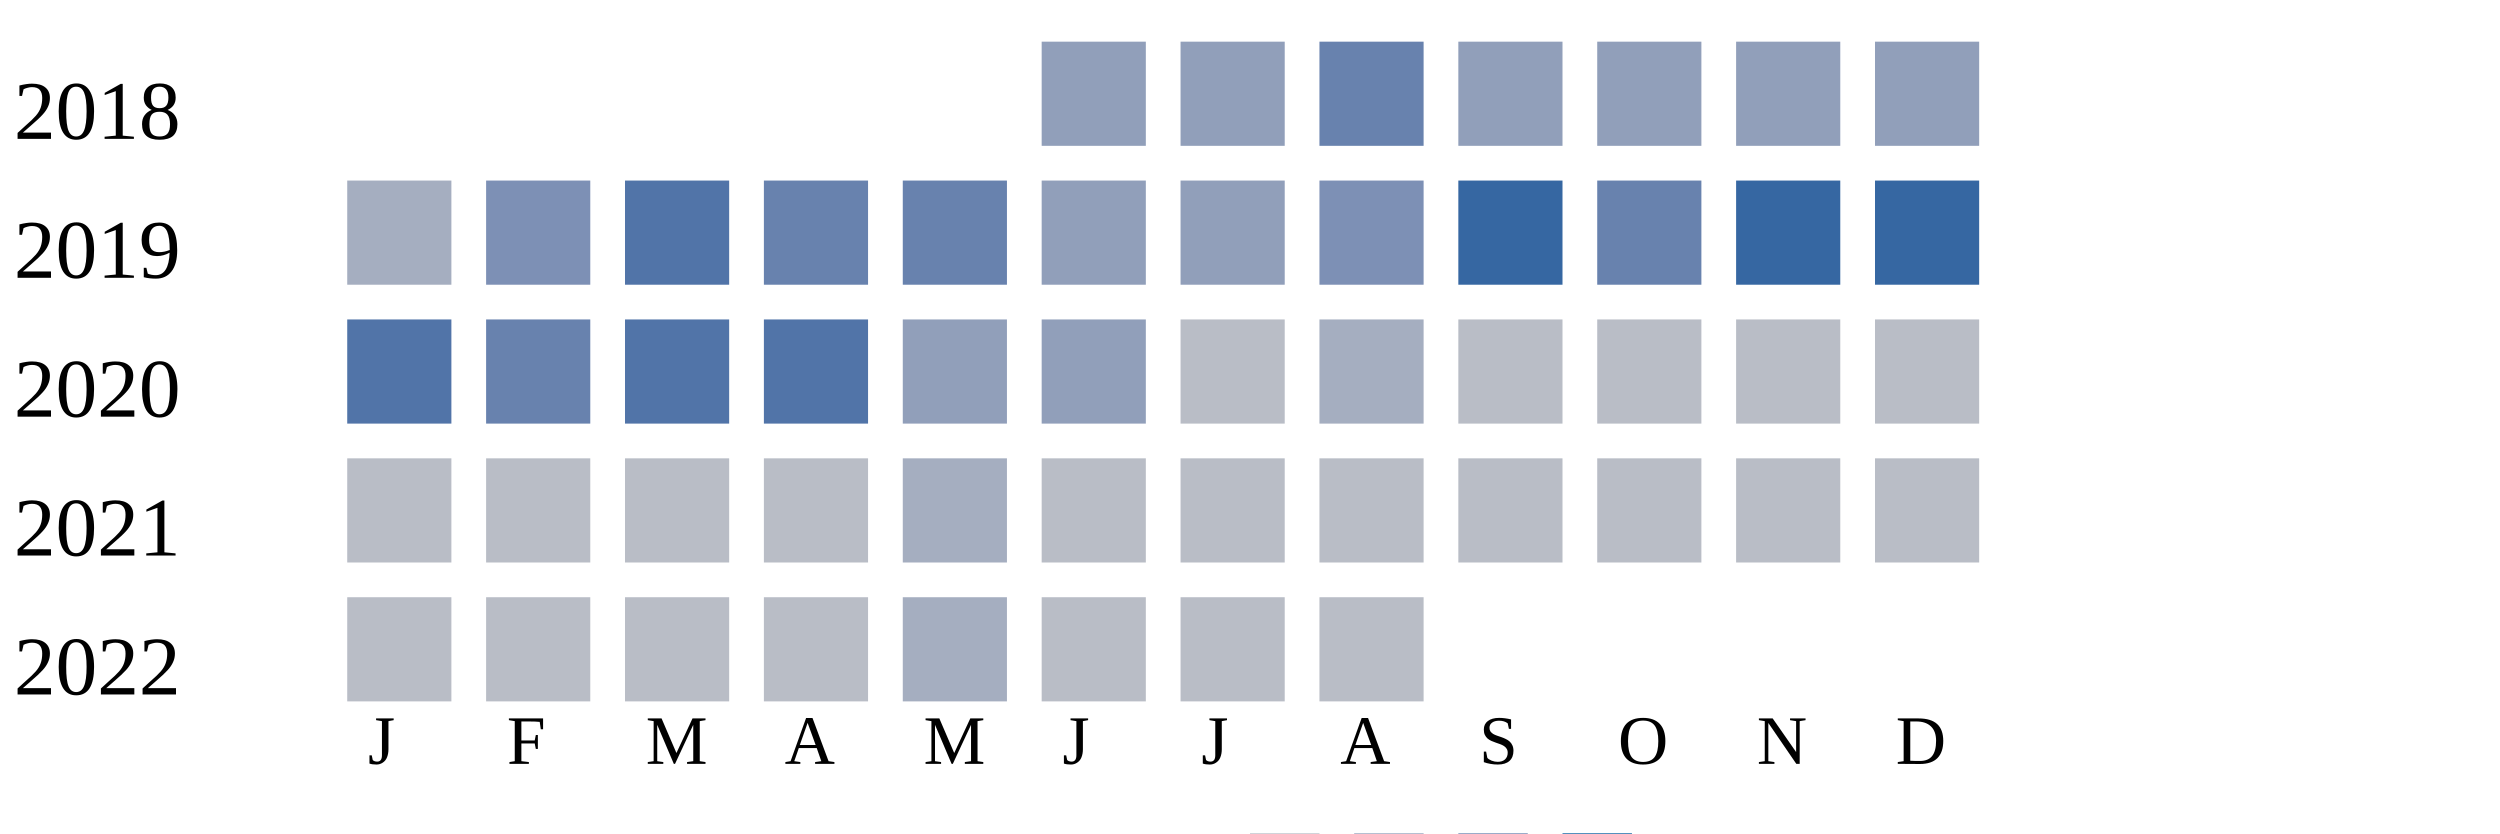
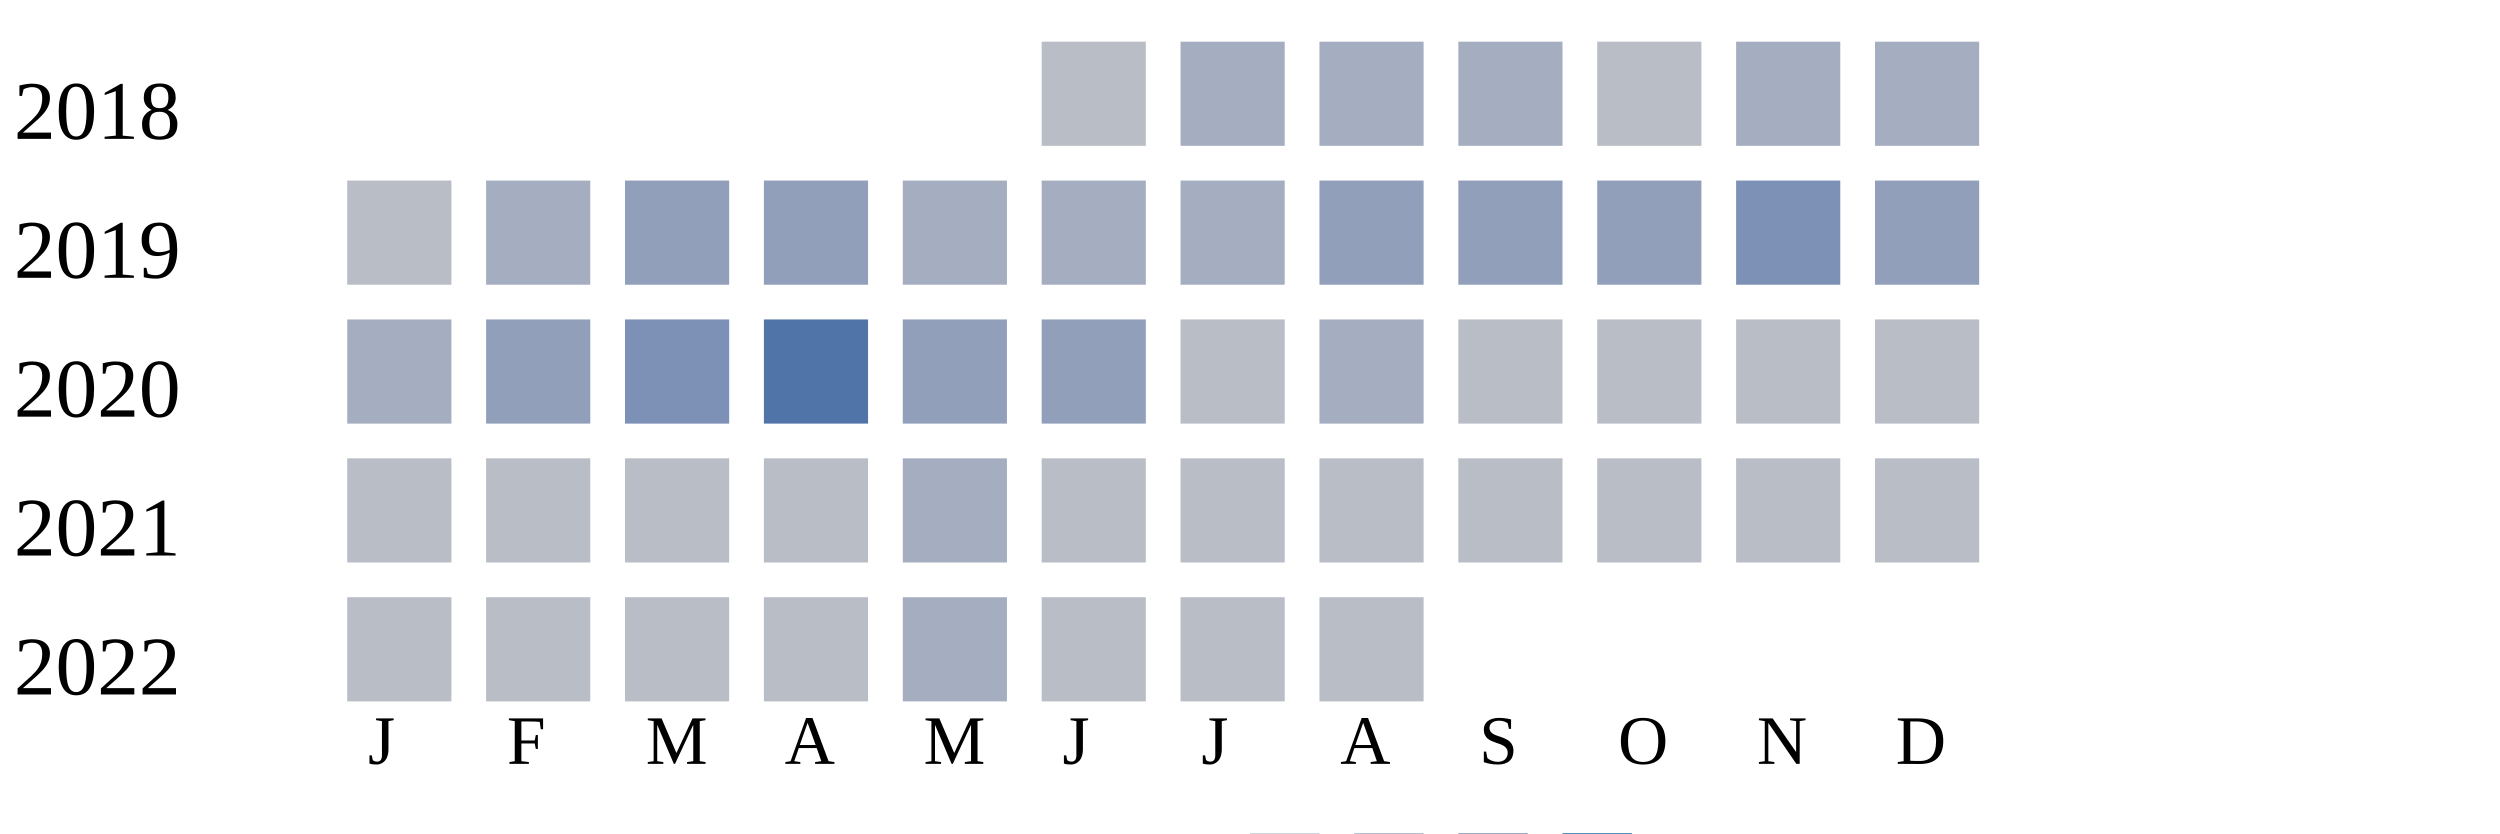
<svg xmlns="http://www.w3.org/2000/svg" width="360" height="120">
  <g transform="translate(0 0)">
    <text x="2" y="20">2018</text>
-     <rect x="150" y="6" width="15" height="15" fill="#919fba" />
-     <rect x="170" y="6" width="15" height="15" fill="#919fba" />
-     <rect x="190" y="6" width="15" height="15" fill="#6882ae" />
-     <rect x="210" y="6" width="15" height="15" fill="#919fba" />
-     <rect x="230" y="6" width="15" height="15" fill="#919fba" />
-     <rect x="250" y="6" width="15" height="15" fill="#919fba" />
-     <rect x="270" y="6" width="15" height="15" fill="#919fba" />
+     <rect x="150" y="6" width="15" height="15" fill="#b9bdc6" />
+     <rect x="170" y="6" width="15" height="15" fill="#a5aec0" />
+     <rect x="190" y="6" width="15" height="15" fill="#a5aec0" />
+     <rect x="210" y="6" width="15" height="15" fill="#a5aec0" />
+     <rect x="230" y="6" width="15" height="15" fill="#b9bdc6" />
+     <rect x="250" y="6" width="15" height="15" fill="#a5aec0" />
+     <rect x="270" y="6" width="15" height="15" fill="#a5aec0" />
  </g>
  <g transform="translate(0 20)">
    <text x="2" y="20">2019</text>
-     <rect x="50" y="6" width="15" height="15" fill="#a5aec0" />
-     <rect x="70" y="6" width="15" height="15" fill="#7d90b5" />
-     <rect x="90" y="6" width="15" height="15" fill="#5174a8" />
-     <rect x="110" y="6" width="15" height="15" fill="#6882ae" />
-     <rect x="130" y="6" width="15" height="15" fill="#6882ae" />
-     <rect x="150" y="6" width="15" height="15" fill="#919fba" />
-     <rect x="170" y="6" width="15" height="15" fill="#919fba" />
-     <rect x="190" y="6" width="15" height="15" fill="#7d90b5" />
-     <rect x="210" y="6" width="15" height="15" fill="#3667a2" />
-     <rect x="230" y="6" width="15" height="15" fill="#6882ae" />
-     <rect x="250" y="6" width="15" height="15" fill="#3667a2" />
-     <rect x="270" y="6" width="15" height="15" fill="#3667a2" />
+     <rect x="50" y="6" width="15" height="15" fill="#b9bdc6" />
+     <rect x="70" y="6" width="15" height="15" fill="#a5aec0" />
+     <rect x="90" y="6" width="15" height="15" fill="#919fba" />
+     <rect x="110" y="6" width="15" height="15" fill="#919fba" />
+     <rect x="130" y="6" width="15" height="15" fill="#a5aec0" />
+     <rect x="150" y="6" width="15" height="15" fill="#a5aec0" />
+     <rect x="170" y="6" width="15" height="15" fill="#a5aec0" />
+     <rect x="190" y="6" width="15" height="15" fill="#919fba" />
+     <rect x="210" y="6" width="15" height="15" fill="#919fba" />
+     <rect x="230" y="6" width="15" height="15" fill="#919fba" />
+     <rect x="250" y="6" width="15" height="15" fill="#7d90b5" />
+     <rect x="270" y="6" width="15" height="15" fill="#919fba" />
  </g>
  <g transform="translate(0 40)">
    <text x="2" y="20">2020</text>
-     <rect x="50" y="6" width="15" height="15" fill="#5174a8" />
-     <rect x="70" y="6" width="15" height="15" fill="#6882ae" />
-     <rect x="90" y="6" width="15" height="15" fill="#5174a8" />
+     <rect x="50" y="6" width="15" height="15" fill="#a5aec0" />
+     <rect x="70" y="6" width="15" height="15" fill="#919fba" />
+     <rect x="90" y="6" width="15" height="15" fill="#7d90b5" />
    <rect x="110" y="6" width="15" height="15" fill="#5174a8" />
    <rect x="130" y="6" width="15" height="15" fill="#919fba" />
    <rect x="150" y="6" width="15" height="15" fill="#919fba" />
    <rect x="170" y="6" width="15" height="15" fill="#b9bdc6" />
    <rect x="190" y="6" width="15" height="15" fill="#a5aec0" />
    <rect x="210" y="6" width="15" height="15" fill="#b9bdc6" />
    <rect x="230" y="6" width="15" height="15" fill="#b9bdc6" />
    <rect x="250" y="6" width="15" height="15" fill="#b9bdc6" />
    <rect x="270" y="6" width="15" height="15" fill="#b9bdc6" />
  </g>
  <g transform="translate(0 60)">
    <text x="2" y="20">2021</text>
    <rect x="50" y="6" width="15" height="15" fill="#b9bdc6" />
    <rect x="70" y="6" width="15" height="15" fill="#b9bdc6" />
    <rect x="90" y="6" width="15" height="15" fill="#b9bdc6" />
    <rect x="110" y="6" width="15" height="15" fill="#b9bdc6" />
    <rect x="130" y="6" width="15" height="15" fill="#a5aec0" />
    <rect x="150" y="6" width="15" height="15" fill="#b9bdc6" />
    <rect x="170" y="6" width="15" height="15" fill="#b9bdc6" />
    <rect x="190" y="6" width="15" height="15" fill="#b9bdc6" />
    <rect x="210" y="6" width="15" height="15" fill="#b9bdc6" />
    <rect x="230" y="6" width="15" height="15" fill="#b9bdc6" />
    <rect x="250" y="6" width="15" height="15" fill="#b9bdc6" />
    <rect x="270" y="6" width="15" height="15" fill="#b9bdc6" />
  </g>
  <g transform="translate(0 80)">
    <text x="2" y="20">2022</text>
    <rect x="50" y="6" width="15" height="15" fill="#b9bdc6" />
    <rect x="70" y="6" width="15" height="15" fill="#b9bdc6" />
    <rect x="90" y="6" width="15" height="15" fill="#b9bdc6" />
    <rect x="110" y="6" width="15" height="15" fill="#b9bdc6" />
    <rect x="130" y="6" width="15" height="15" fill="#a5aec0" />
    <rect x="150" y="6" width="15" height="15" fill="#b9bdc6" />
    <rect x="170" y="6" width="15" height="15" fill="#b9bdc6" />
    <rect x="190" y="6" width="15" height="15" fill="#b9bdc6" />
  </g>
  <text style="font-size: 10px; text-align: center" x="53" y="110">J</text>
  <text style="font-size: 10px; text-align: center" x="73" y="110">F</text>
  <text style="font-size: 10px; text-align: center" x="93" y="110">M</text>
  <text style="font-size: 10px; text-align: center" x="113" y="110">A</text>
  <text style="font-size: 10px; text-align: center" x="133" y="110">M</text>
  <text style="font-size: 10px; text-align: center" x="153" y="110">J</text>
  <text style="font-size: 10px; text-align: center" x="173" y="110">J</text>
  <text style="font-size: 10px; text-align: center" x="193" y="110">A</text>
  <text style="font-size: 10px; text-align: center" x="213" y="110">S</text>
  <text style="font-size: 10px; text-align: center" x="233" y="110">O</text>
  <text style="font-size: 10px; text-align: center" x="253" y="110">N</text>
  <text style="font-size: 10px; text-align: center" x="273" y="110">D</text>
  <text style="font-size: 10px;" x="155" y="129">Less</text>
  <rect fill="#b9bdc6" width="10" height="10" x="180" y="120" />
  <rect fill="#919fba" width="10" height="10" x="195" y="120" />
  <rect fill="#6882ae" width="10" height="10" x="210" y="120" />
  <rect fill="#005a9c" width="10" height="10" x="225" y="120" />
  <text x="240" y="129" style="font-size: 10px;">More</text>
</svg>
